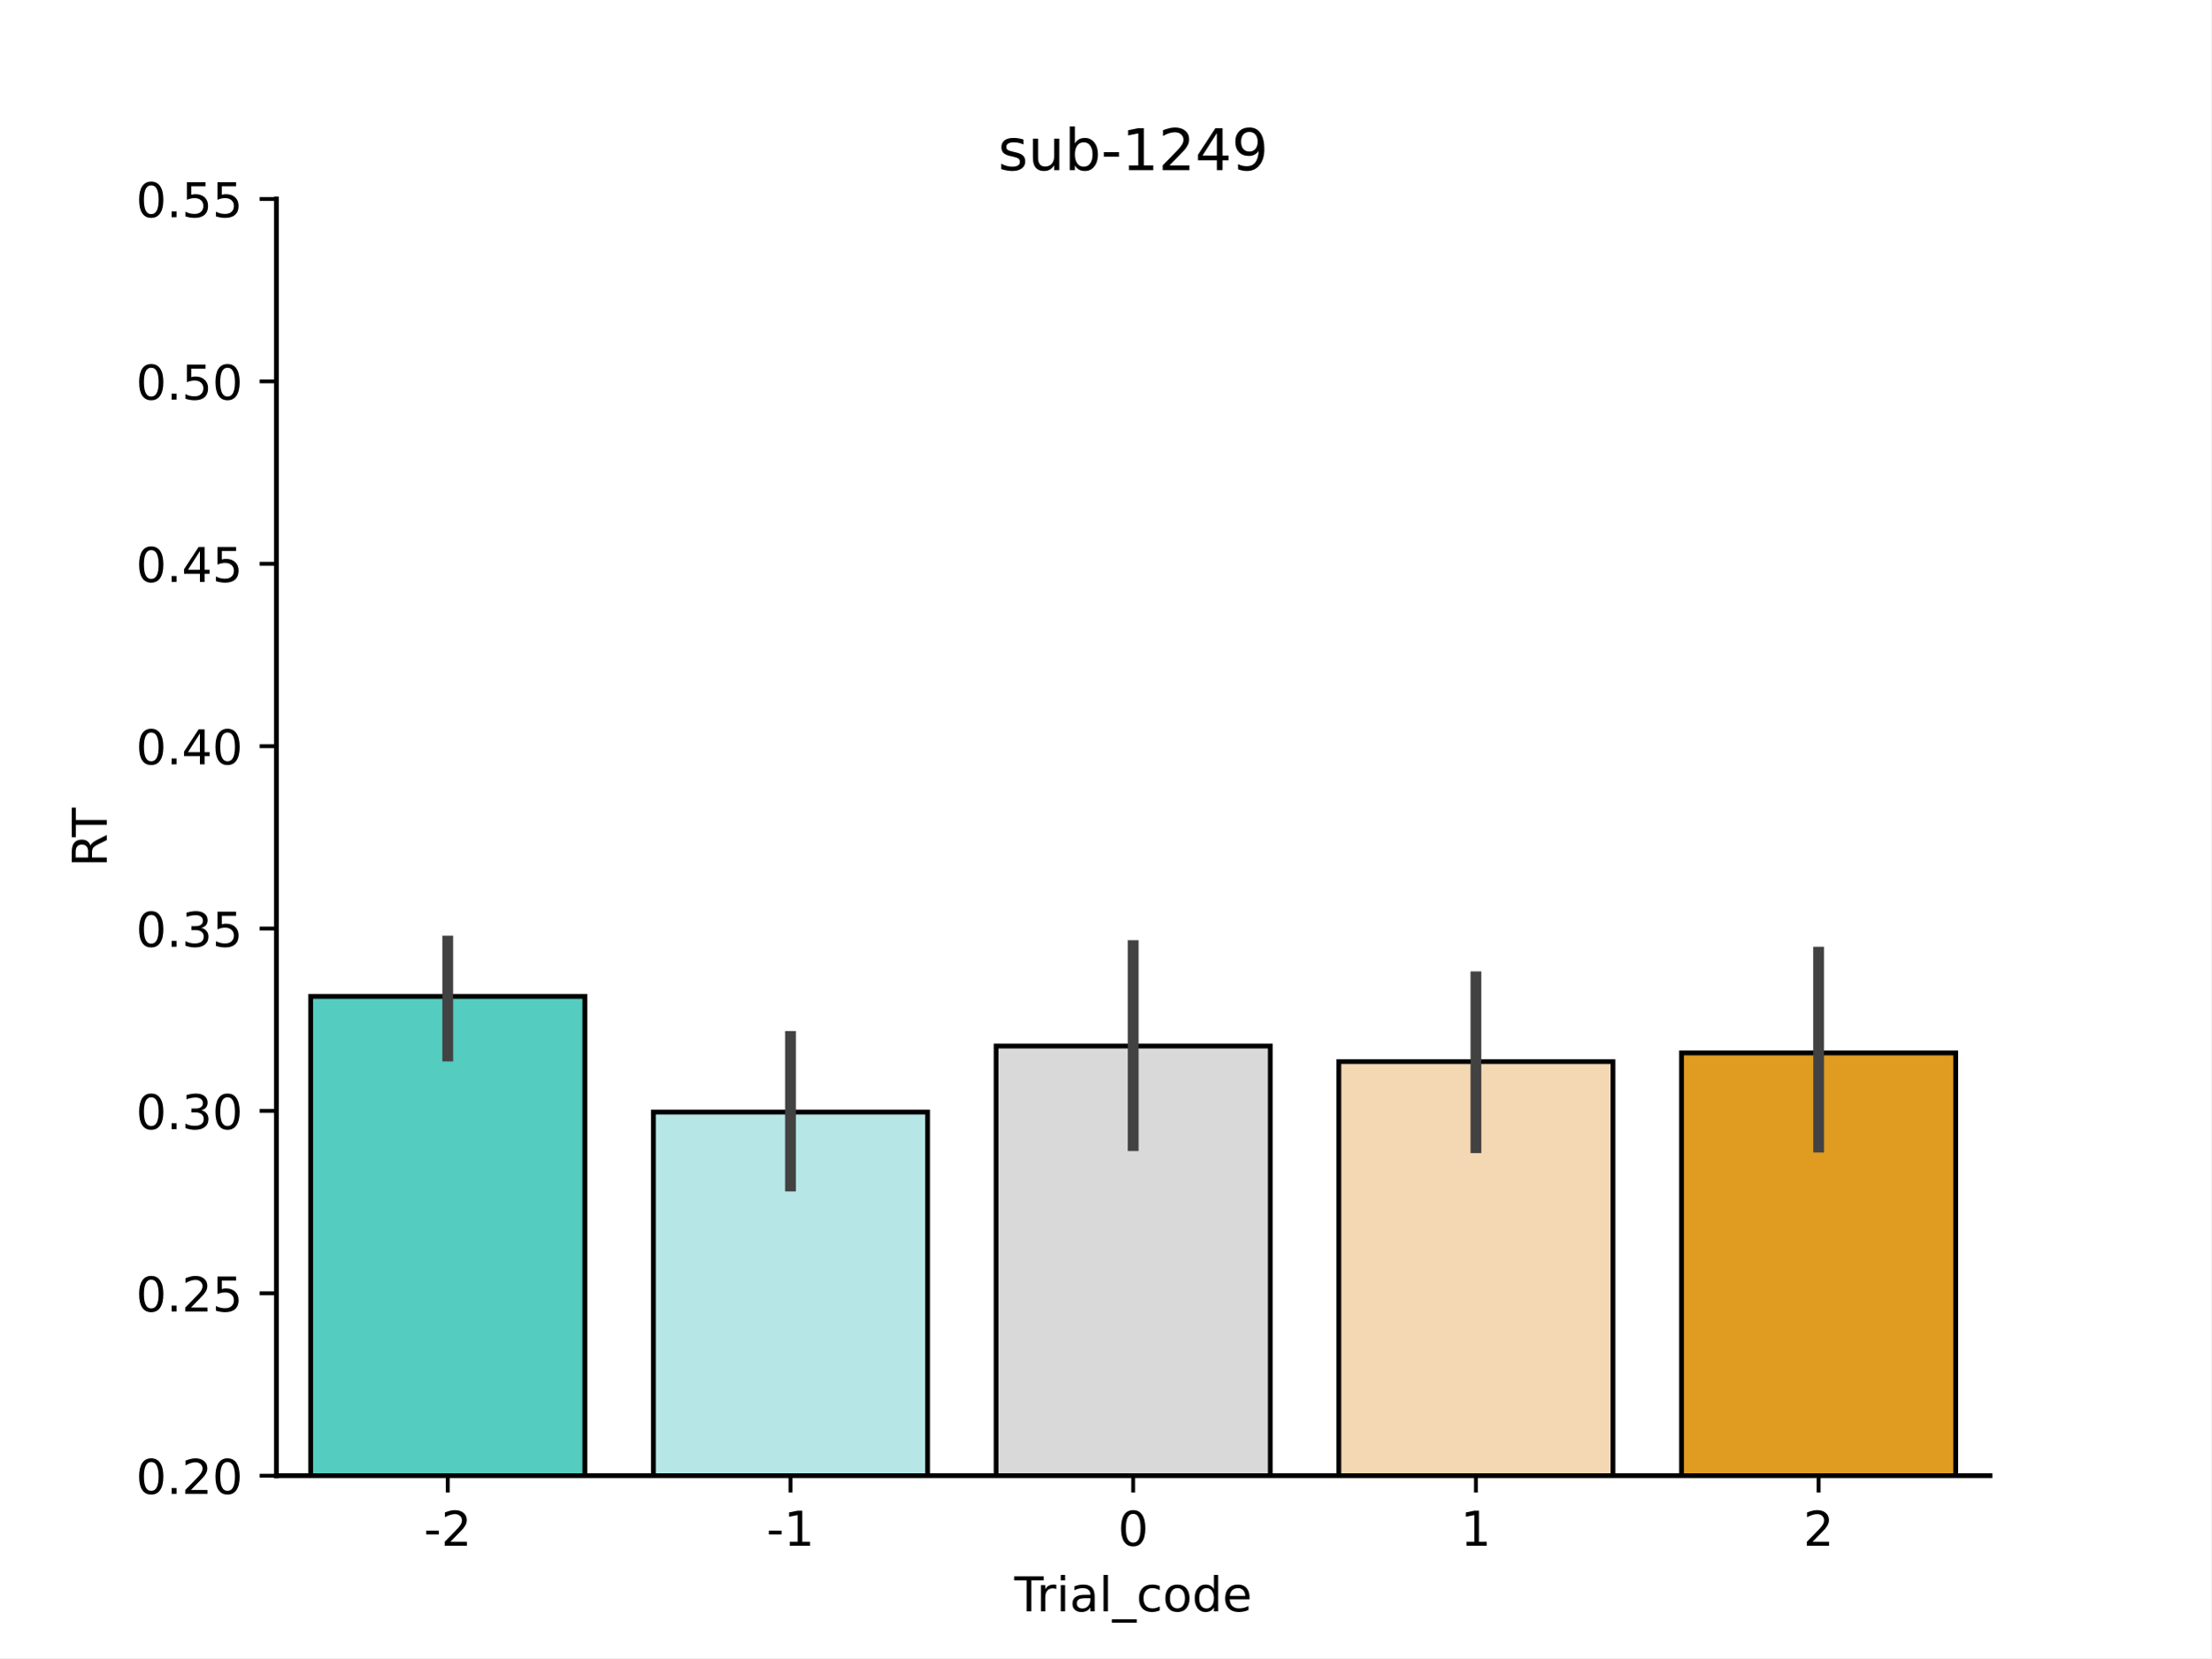
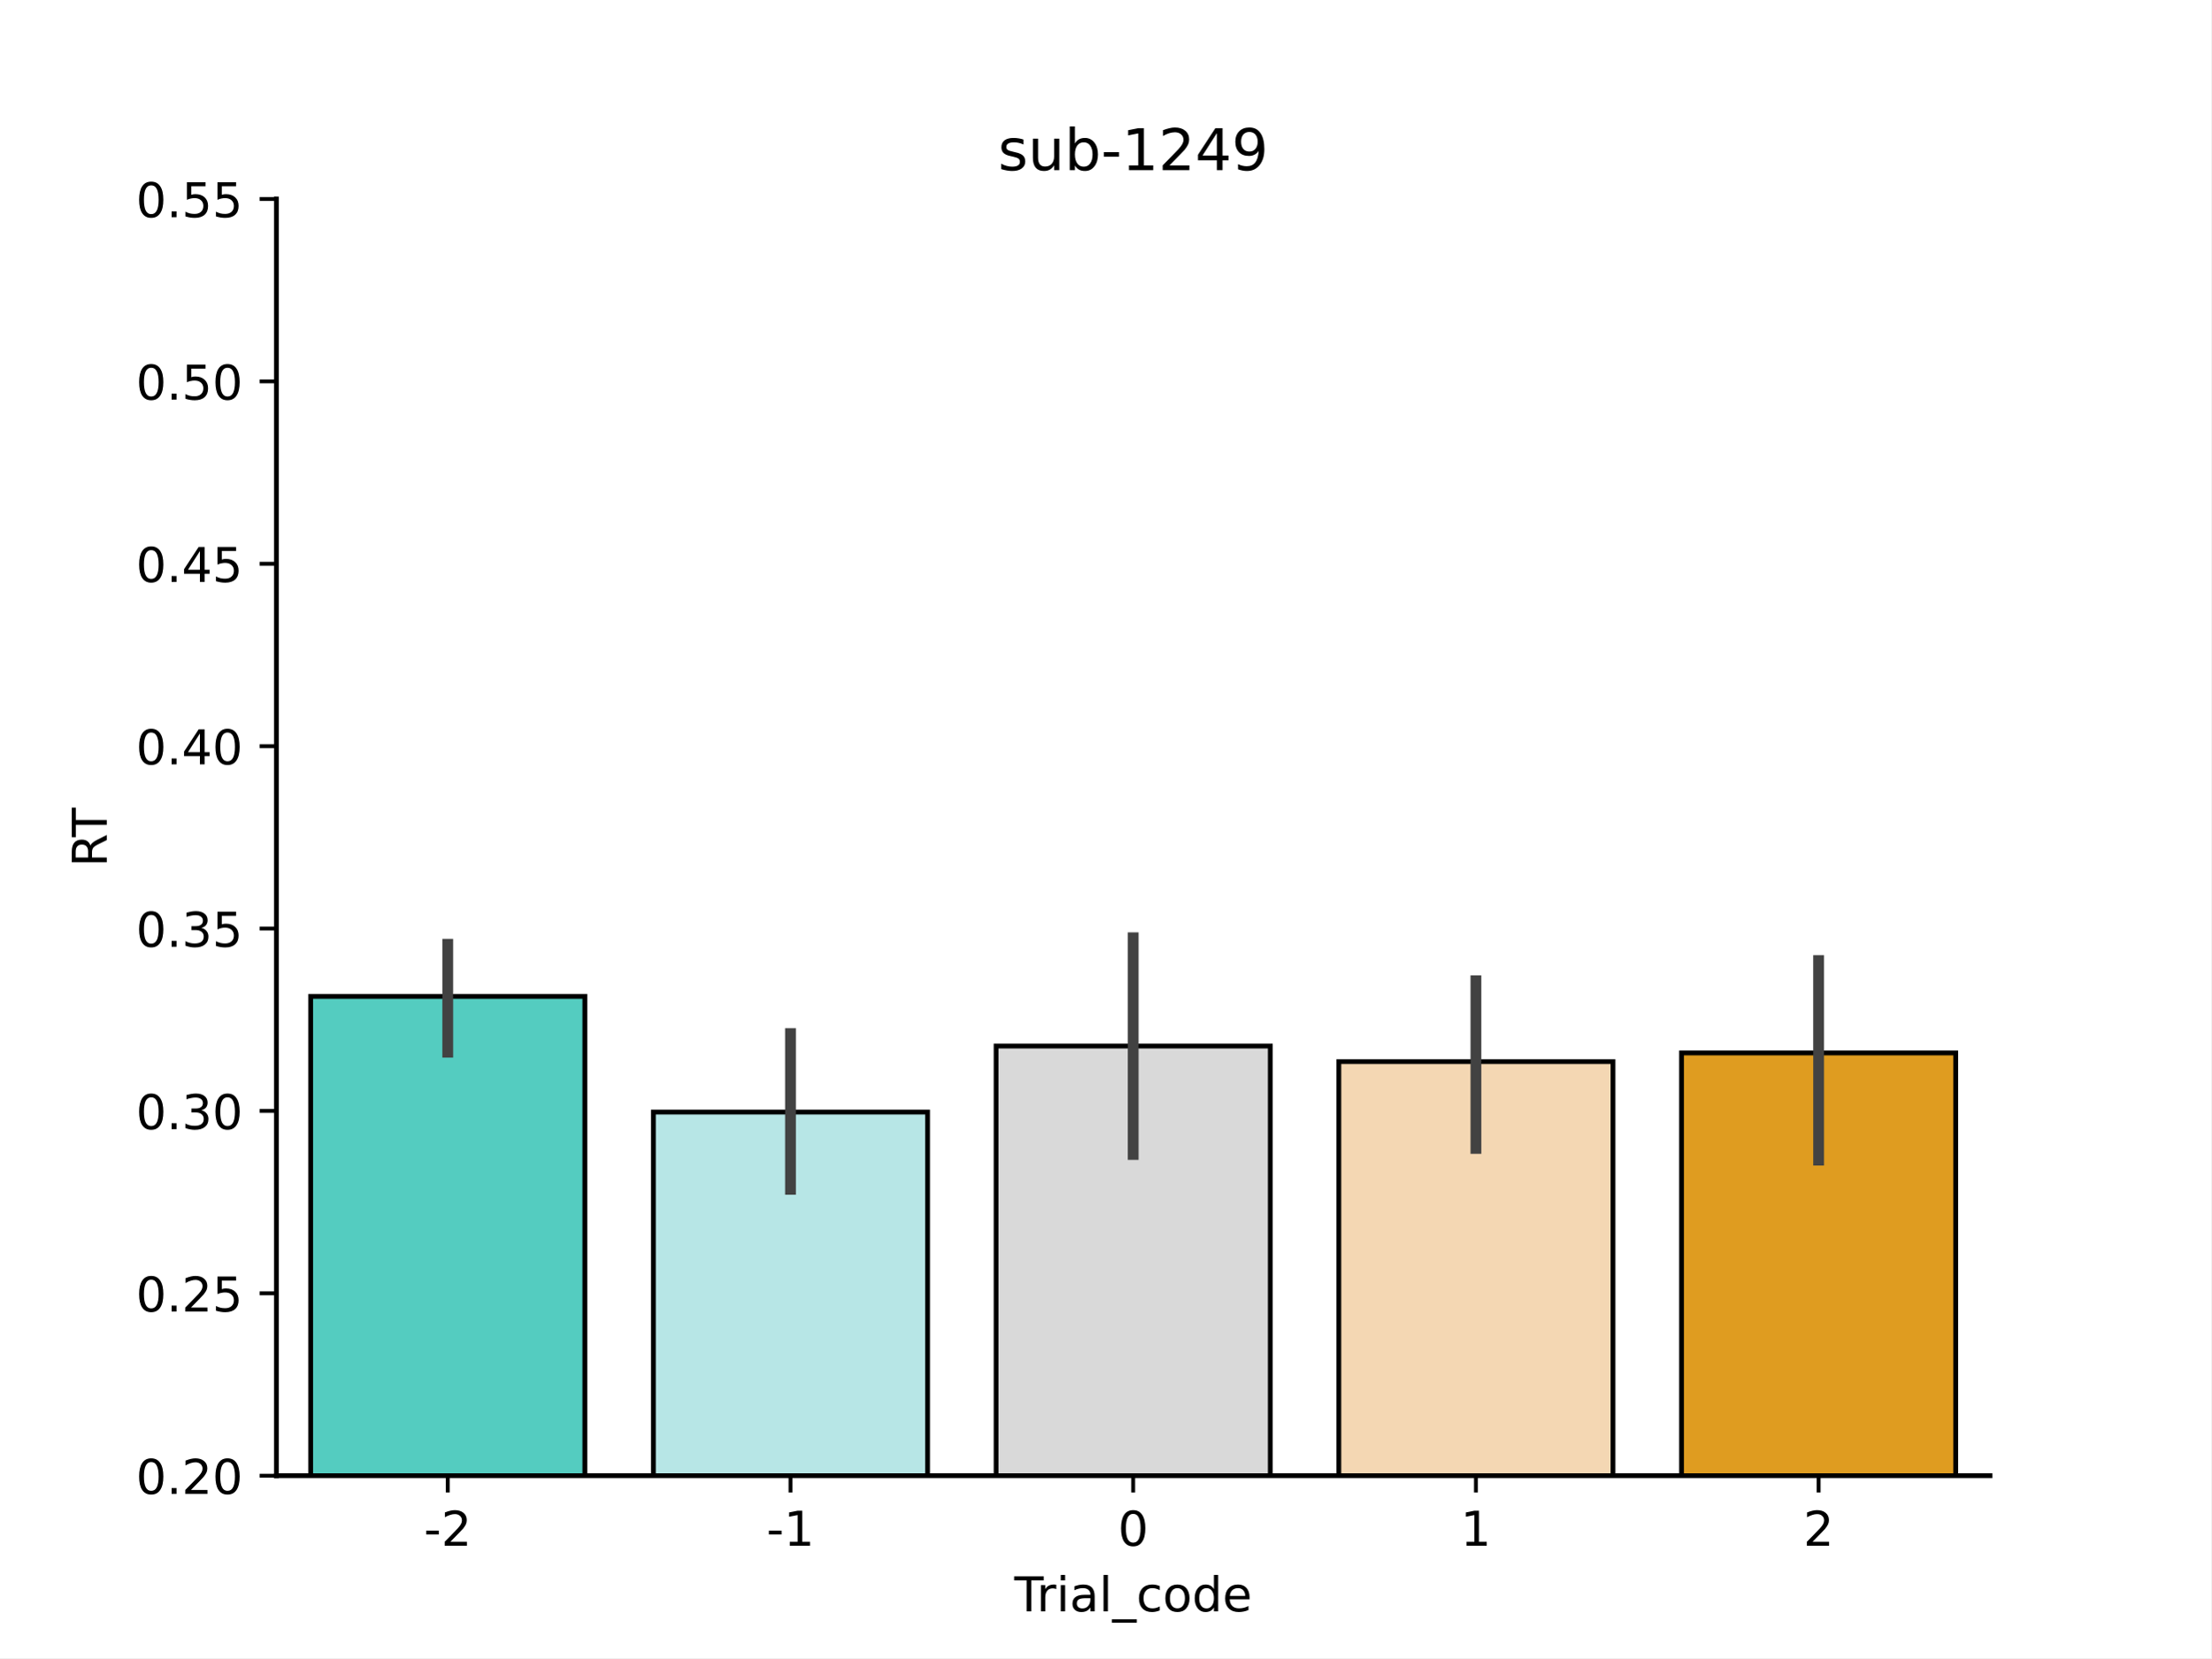
<svg xmlns="http://www.w3.org/2000/svg" xmlns:xlink="http://www.w3.org/1999/xlink" width="460.8pt" height="345.6pt" viewBox="0 0 460.8 345.6" version="1.1">
  <defs>
    <style type="text/css">*{stroke-linejoin: round; stroke-linecap: butt}</style>
  </defs>
  <g id="figure_1">
    <g id="patch_1">
      <path d="M 0 345.6  L 460.8 345.6  L 460.8 0  L 0 0  z " style="fill: #ffffff" />
    </g>
    <g id="axes_1">
      <g id="patch_2">
        <path d="M 57.6 307.584  L 414.72 307.584  L 414.72 41.472  L 57.6 41.472  z " style="fill: #ffffff" />
      </g>
      <g id="patch_3">
-         <path d="M 64.742 459.648  L 121.882 459.648  L 121.882 207.687  L 64.742 207.687  z " clip-path="url(#p8da72a415f)" style="fill: #54ccc0; stroke: #000000; stroke-linejoin: miter" />
+         <path d="M 64.742 459.648  L 121.882 459.648  L 121.882 207.687  L 64.742 207.687  z " clip-path="url(#pa08e97f9d9)" style="fill: #54ccc0; stroke: #000000; stroke-linejoin: miter" />
      </g>
      <g id="patch_4">
-         <path d="M 136.166 459.648  L 193.306 459.648  L 193.306 231.789  L 136.166 231.789  z " clip-path="url(#p8da72a415f)" style="fill: #b7e6e6; stroke: #000000; stroke-linejoin: miter" />
+         <path d="M 136.166 459.648  L 193.306 459.648  L 193.306 231.789  L 136.166 231.789  z " clip-path="url(#pa08e97f9d9)" style="fill: #b7e6e6; stroke: #000000; stroke-linejoin: miter" />
      </g>
      <g id="patch_5">
-         <path d="M 207.59 459.648  L 264.73 459.648  L 264.73 218.031  L 207.59 218.031  z " clip-path="url(#p8da72a415f)" style="fill: #d9d9d9; stroke: #000000; stroke-linejoin: miter" />
+         <path d="M 207.59 459.648  L 264.73 459.648  L 264.73 218.031  L 207.59 218.031  z " clip-path="url(#pa08e97f9d9)" style="fill: #d9d9d9; stroke: #000000; stroke-linejoin: miter" />
      </g>
      <g id="patch_6">
-         <path d="M 279.014 459.648  L 336.154 459.648  L 336.154 221.273  L 279.014 221.273  z " clip-path="url(#p8da72a415f)" style="fill: #f4d7b3; stroke: #000000; stroke-linejoin: miter" />
+         <path d="M 279.014 459.648  L 336.154 459.648  L 336.154 221.273  L 279.014 221.273  z " clip-path="url(#pa08e97f9d9)" style="fill: #f4d7b3; stroke: #000000; stroke-linejoin: miter" />
      </g>
      <g id="patch_7">
-         <path d="M 350.438 459.648  L 407.578 459.648  L 407.578 219.463  L 350.438 219.463  z " clip-path="url(#p8da72a415f)" style="fill: #df9c20; stroke: #000000; stroke-linejoin: miter" />
+         <path d="M 350.438 459.648  L 407.578 459.648  L 407.578 219.463  L 350.438 219.463  z " clip-path="url(#pa08e97f9d9)" style="fill: #df9c20; stroke: #000000; stroke-linejoin: miter" />
      </g>
      <g id="matplotlib.axis_1">
        <g id="xtick_1">
          <g id="line2d_1">
            <defs>
-               <path id="me78c365a62" d="M 0 0  L 0 3.5  " style="stroke: #000000; stroke-width: 0.8" />
+               <path id="m621da2b14b" d="M 0 0  L 0 3.5  " style="stroke: #000000; stroke-width: 0.8" />
            </defs>
            <g>
-               <use xlink:href="#me78c365a62" x="93.312" y="307.584" style="stroke: #000000; stroke-width: 0.8" />
+               <use xlink:href="#m621da2b14b" x="93.312" y="307.584" style="stroke: #000000; stroke-width: 0.8" />
            </g>
          </g>
          <g id="text_1">
            <text style="font: 10px 'DejaVu Sans', 'Bitstream Vera Sans', 'Computer Modern Sans Serif', 'Lucida Grande', 'Verdana', 'Geneva', 'Lucid', 'Arial', 'Helvetica', 'Avant Garde', sans-serif; text-anchor: middle" x="93.312" y="322.182" transform="rotate(-0 93.312 322.1824)">-2</text>
          </g>
        </g>
        <g id="xtick_2">
          <g id="line2d_2">
            <g>
-               <use xlink:href="#me78c365a62" x="164.736" y="307.584" style="stroke: #000000; stroke-width: 0.8" />
+               <use xlink:href="#m621da2b14b" x="164.736" y="307.584" style="stroke: #000000; stroke-width: 0.8" />
            </g>
          </g>
          <g id="text_2">
            <text style="font: 10px 'DejaVu Sans', 'Bitstream Vera Sans', 'Computer Modern Sans Serif', 'Lucida Grande', 'Verdana', 'Geneva', 'Lucid', 'Arial', 'Helvetica', 'Avant Garde', sans-serif; text-anchor: middle" x="164.736" y="322.182" transform="rotate(-0 164.736 322.1824)">-1</text>
          </g>
        </g>
        <g id="xtick_3">
          <g id="line2d_3">
            <g>
-               <use xlink:href="#me78c365a62" x="236.16" y="307.584" style="stroke: #000000; stroke-width: 0.8" />
+               <use xlink:href="#m621da2b14b" x="236.16" y="307.584" style="stroke: #000000; stroke-width: 0.8" />
            </g>
          </g>
          <g id="text_3">
            <text style="font: 10px 'DejaVu Sans', 'Bitstream Vera Sans', 'Computer Modern Sans Serif', 'Lucida Grande', 'Verdana', 'Geneva', 'Lucid', 'Arial', 'Helvetica', 'Avant Garde', sans-serif; text-anchor: middle" x="236.16" y="322.182" transform="rotate(-0 236.16 322.1824)">0</text>
          </g>
        </g>
        <g id="xtick_4">
          <g id="line2d_4">
            <g>
-               <use xlink:href="#me78c365a62" x="307.584" y="307.584" style="stroke: #000000; stroke-width: 0.8" />
+               <use xlink:href="#m621da2b14b" x="307.584" y="307.584" style="stroke: #000000; stroke-width: 0.8" />
            </g>
          </g>
          <g id="text_4">
            <text style="font: 10px 'DejaVu Sans', 'Bitstream Vera Sans', 'Computer Modern Sans Serif', 'Lucida Grande', 'Verdana', 'Geneva', 'Lucid', 'Arial', 'Helvetica', 'Avant Garde', sans-serif; text-anchor: middle" x="307.584" y="322.182" transform="rotate(-0 307.584 322.1824)">1</text>
          </g>
        </g>
        <g id="xtick_5">
          <g id="line2d_5">
            <g>
-               <use xlink:href="#me78c365a62" x="379.008" y="307.584" style="stroke: #000000; stroke-width: 0.8" />
+               <use xlink:href="#m621da2b14b" x="379.008" y="307.584" style="stroke: #000000; stroke-width: 0.8" />
            </g>
          </g>
          <g id="text_5">
            <text style="font: 10px 'DejaVu Sans', 'Bitstream Vera Sans', 'Computer Modern Sans Serif', 'Lucida Grande', 'Verdana', 'Geneva', 'Lucid', 'Arial', 'Helvetica', 'Avant Garde', sans-serif; text-anchor: middle" x="379.008" y="322.182" transform="rotate(-0 379.008 322.1824)">2</text>
          </g>
        </g>
        <g id="text_6">
          <text style="font: 10px 'DejaVu Sans', 'Bitstream Vera Sans', 'Computer Modern Sans Serif', 'Lucida Grande', 'Verdana', 'Geneva', 'Lucid', 'Arial', 'Helvetica', 'Avant Garde', sans-serif; text-anchor: middle" x="236.16" y="335.861" transform="rotate(-0 236.16 335.8606)">Trial_code</text>
        </g>
      </g>
      <g id="matplotlib.axis_2">
        <g id="ytick_1">
          <g id="line2d_6">
            <defs>
-               <path id="m976081e3ea" d="M 0 0  L -3.5 0  " style="stroke: #000000; stroke-width: 0.8" />
+               <path id="m8acf7959f1" d="M 0 0  L -3.5 0  " style="stroke: #000000; stroke-width: 0.8" />
            </defs>
            <g>
-               <use xlink:href="#m976081e3ea" x="57.6" y="307.584" style="stroke: #000000; stroke-width: 0.8" />
+               <use xlink:href="#m8acf7959f1" x="57.6" y="307.584" style="stroke: #000000; stroke-width: 0.8" />
            </g>
          </g>
          <g id="text_7">
            <text style="font: 10px 'DejaVu Sans', 'Bitstream Vera Sans', 'Computer Modern Sans Serif', 'Lucida Grande', 'Verdana', 'Geneva', 'Lucid', 'Arial', 'Helvetica', 'Avant Garde', sans-serif; text-anchor: end" x="50.6" y="311.383" transform="rotate(-0 50.6 311.3832)">0.20</text>
          </g>
        </g>
        <g id="ytick_2">
          <g id="line2d_7">
            <g>
-               <use xlink:href="#m976081e3ea" x="57.6" y="269.568" style="stroke: #000000; stroke-width: 0.8" />
+               <use xlink:href="#m8acf7959f1" x="57.6" y="269.568" style="stroke: #000000; stroke-width: 0.8" />
            </g>
          </g>
          <g id="text_8">
            <text style="font: 10px 'DejaVu Sans', 'Bitstream Vera Sans', 'Computer Modern Sans Serif', 'Lucida Grande', 'Verdana', 'Geneva', 'Lucid', 'Arial', 'Helvetica', 'Avant Garde', sans-serif; text-anchor: end" x="50.6" y="273.367" transform="rotate(-0 50.6 273.3672)">0.25</text>
          </g>
        </g>
        <g id="ytick_3">
          <g id="line2d_8">
            <g>
-               <use xlink:href="#m976081e3ea" x="57.6" y="231.552" style="stroke: #000000; stroke-width: 0.8" />
+               <use xlink:href="#m8acf7959f1" x="57.6" y="231.552" style="stroke: #000000; stroke-width: 0.8" />
            </g>
          </g>
          <g id="text_9">
            <text style="font: 10px 'DejaVu Sans', 'Bitstream Vera Sans', 'Computer Modern Sans Serif', 'Lucida Grande', 'Verdana', 'Geneva', 'Lucid', 'Arial', 'Helvetica', 'Avant Garde', sans-serif; text-anchor: end" x="50.6" y="235.351" transform="rotate(-0 50.6 235.3512)">0.30</text>
          </g>
        </g>
        <g id="ytick_4">
          <g id="line2d_9">
            <g>
-               <use xlink:href="#m976081e3ea" x="57.6" y="193.536" style="stroke: #000000; stroke-width: 0.8" />
+               <use xlink:href="#m8acf7959f1" x="57.6" y="193.536" style="stroke: #000000; stroke-width: 0.8" />
            </g>
          </g>
          <g id="text_10">
            <text style="font: 10px 'DejaVu Sans', 'Bitstream Vera Sans', 'Computer Modern Sans Serif', 'Lucida Grande', 'Verdana', 'Geneva', 'Lucid', 'Arial', 'Helvetica', 'Avant Garde', sans-serif; text-anchor: end" x="50.6" y="197.335" transform="rotate(-0 50.6 197.3352)">0.35</text>
          </g>
        </g>
        <g id="ytick_5">
          <g id="line2d_10">
            <g>
-               <use xlink:href="#m976081e3ea" x="57.6" y="155.52" style="stroke: #000000; stroke-width: 0.8" />
+               <use xlink:href="#m8acf7959f1" x="57.6" y="155.52" style="stroke: #000000; stroke-width: 0.8" />
            </g>
          </g>
          <g id="text_11">
            <text style="font: 10px 'DejaVu Sans', 'Bitstream Vera Sans', 'Computer Modern Sans Serif', 'Lucida Grande', 'Verdana', 'Geneva', 'Lucid', 'Arial', 'Helvetica', 'Avant Garde', sans-serif; text-anchor: end" x="50.6" y="159.319" transform="rotate(-0 50.6 159.3192)">0.40</text>
          </g>
        </g>
        <g id="ytick_6">
          <g id="line2d_11">
            <g>
-               <use xlink:href="#m976081e3ea" x="57.6" y="117.504" style="stroke: #000000; stroke-width: 0.8" />
+               <use xlink:href="#m8acf7959f1" x="57.6" y="117.504" style="stroke: #000000; stroke-width: 0.8" />
            </g>
          </g>
          <g id="text_12">
            <text style="font: 10px 'DejaVu Sans', 'Bitstream Vera Sans', 'Computer Modern Sans Serif', 'Lucida Grande', 'Verdana', 'Geneva', 'Lucid', 'Arial', 'Helvetica', 'Avant Garde', sans-serif; text-anchor: end" x="50.6" y="121.303" transform="rotate(-0 50.6 121.3032)">0.45</text>
          </g>
        </g>
        <g id="ytick_7">
          <g id="line2d_12">
            <g>
-               <use xlink:href="#m976081e3ea" x="57.6" y="79.488" style="stroke: #000000; stroke-width: 0.8" />
+               <use xlink:href="#m8acf7959f1" x="57.6" y="79.488" style="stroke: #000000; stroke-width: 0.8" />
            </g>
          </g>
          <g id="text_13">
            <text style="font: 10px 'DejaVu Sans', 'Bitstream Vera Sans', 'Computer Modern Sans Serif', 'Lucida Grande', 'Verdana', 'Geneva', 'Lucid', 'Arial', 'Helvetica', 'Avant Garde', sans-serif; text-anchor: end" x="50.6" y="83.287" transform="rotate(-0 50.6 83.28722)">0.50</text>
          </g>
        </g>
        <g id="ytick_8">
          <g id="line2d_13">
            <g>
-               <use xlink:href="#m976081e3ea" x="57.6" y="41.472" style="stroke: #000000; stroke-width: 0.8" />
+               <use xlink:href="#m8acf7959f1" x="57.6" y="41.472" style="stroke: #000000; stroke-width: 0.8" />
            </g>
          </g>
          <g id="text_14">
            <text style="font: 10px 'DejaVu Sans', 'Bitstream Vera Sans', 'Computer Modern Sans Serif', 'Lucida Grande', 'Verdana', 'Geneva', 'Lucid', 'Arial', 'Helvetica', 'Avant Garde', sans-serif; text-anchor: end" x="50.6" y="45.271" transform="rotate(-0 50.6 45.27122)">0.55</text>
          </g>
        </g>
        <g id="text_15">
          <text style="font: 10px 'DejaVu Sans', 'Bitstream Vera Sans', 'Computer Modern Sans Serif', 'Lucida Grande', 'Verdana', 'Geneva', 'Lucid', 'Arial', 'Helvetica', 'Avant Garde', sans-serif; text-anchor: middle" x="22.255" y="174.528" transform="rotate(-90 22.25469 174.528)">RT</text>
        </g>
      </g>
      <g id="line2d_14">
-         <path d="M 93.312 220.103  L 93.312 196.161  " clip-path="url(#p8da72a415f)" style="fill: none; stroke: #424242; stroke-width: 2.25; stroke-linecap: square" />
+         <path d="M 93.312 219.308  L 93.312 196.817  " clip-path="url(#pa08e97f9d9)" style="fill: none; stroke: #424242; stroke-width: 2.25; stroke-linecap: square" />
      </g>
      <g id="line2d_15">
-         <path d="M 164.736 247.2  L 164.736 216.031  " clip-path="url(#p8da72a415f)" style="fill: none; stroke: #424242; stroke-width: 2.25; stroke-linecap: square" />
+         <path d="M 164.736 247.887  L 164.736 215.426  " clip-path="url(#pa08e97f9d9)" style="fill: none; stroke: #424242; stroke-width: 2.25; stroke-linecap: square" />
      </g>
      <g id="line2d_16">
-         <path d="M 236.16 238.79  L 236.16 197.089  " clip-path="url(#p8da72a415f)" style="fill: none; stroke: #424242; stroke-width: 2.25; stroke-linecap: square" />
+         <path d="M 236.16 240.635  L 236.16 195.455  " clip-path="url(#pa08e97f9d9)" style="fill: none; stroke: #424242; stroke-width: 2.25; stroke-linecap: square" />
      </g>
      <g id="line2d_17">
-         <path d="M 307.584 239.216  L 307.584 203.594  " clip-path="url(#p8da72a415f)" style="fill: none; stroke: #424242; stroke-width: 2.25; stroke-linecap: square" />
+         <path d="M 307.584 239.367  L 307.584 204.433  " clip-path="url(#pa08e97f9d9)" style="fill: none; stroke: #424242; stroke-width: 2.25; stroke-linecap: square" />
      </g>
      <g id="line2d_18">
-         <path d="M 379.008 239.098  L 379.008 198.457  " clip-path="url(#p8da72a415f)" style="fill: none; stroke: #424242; stroke-width: 2.25; stroke-linecap: square" />
+         <path d="M 379.008 241.807  L 379.008 200.212  " clip-path="url(#pa08e97f9d9)" style="fill: none; stroke: #424242; stroke-width: 2.25; stroke-linecap: square" />
      </g>
      <g id="patch_8">
        <path d="M 57.6 307.584  L 57.6 41.472  " style="fill: none; stroke: #000000; stroke-linejoin: miter; stroke-linecap: square" />
      </g>
      <g id="patch_9">
        <path d="M 57.6 307.584  L 414.72 307.584  " style="fill: none; stroke: #000000; stroke-linejoin: miter; stroke-linecap: square" />
      </g>
      <g id="text_16">
        <text style="font: 12px 'DejaVu Sans', 'Bitstream Vera Sans', 'Computer Modern Sans Serif', 'Lucida Grande', 'Verdana', 'Geneva', 'Lucid', 'Arial', 'Helvetica', 'Avant Garde', sans-serif; text-anchor: middle" x="236.16" y="35.472" transform="rotate(-0 236.16 35.472)">sub-1249</text>
      </g>
    </g>
  </g>
  <defs>
-     <clipPath id="p8da72a415f">
+     <clipPath id="pa08e97f9d9">
      <rect x="57.6" y="41.472" width="357.12" height="266.112" />
    </clipPath>
  </defs>
</svg>
